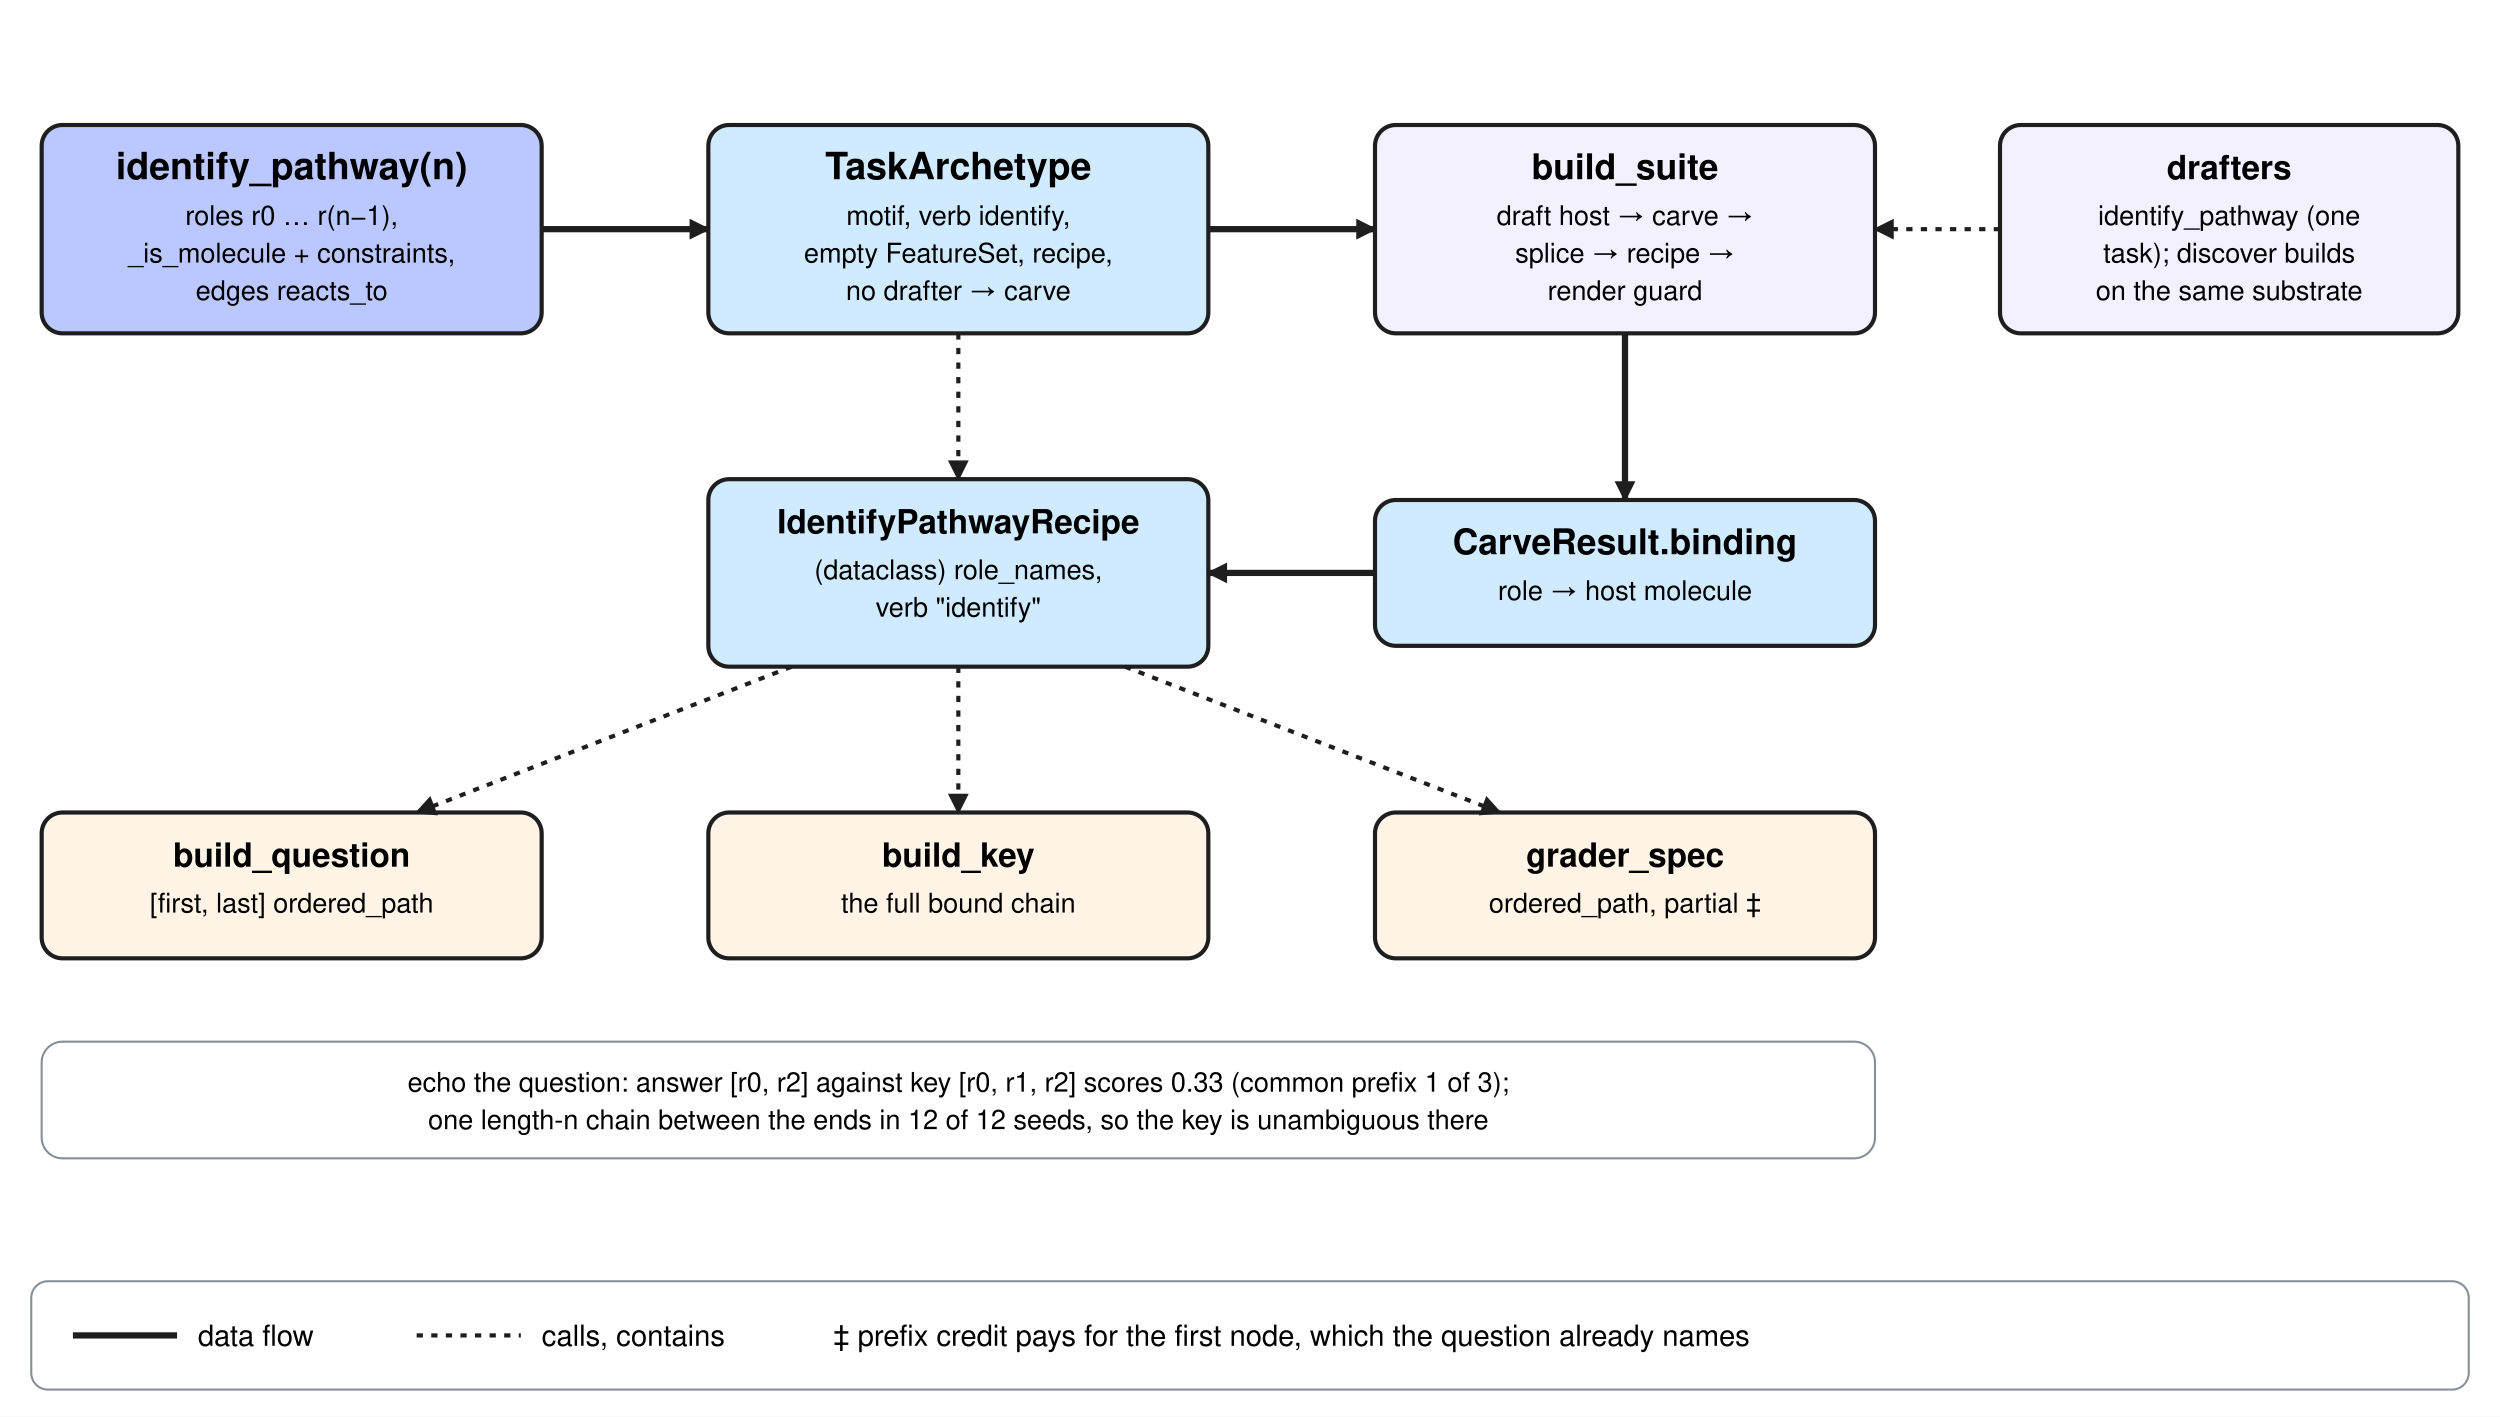
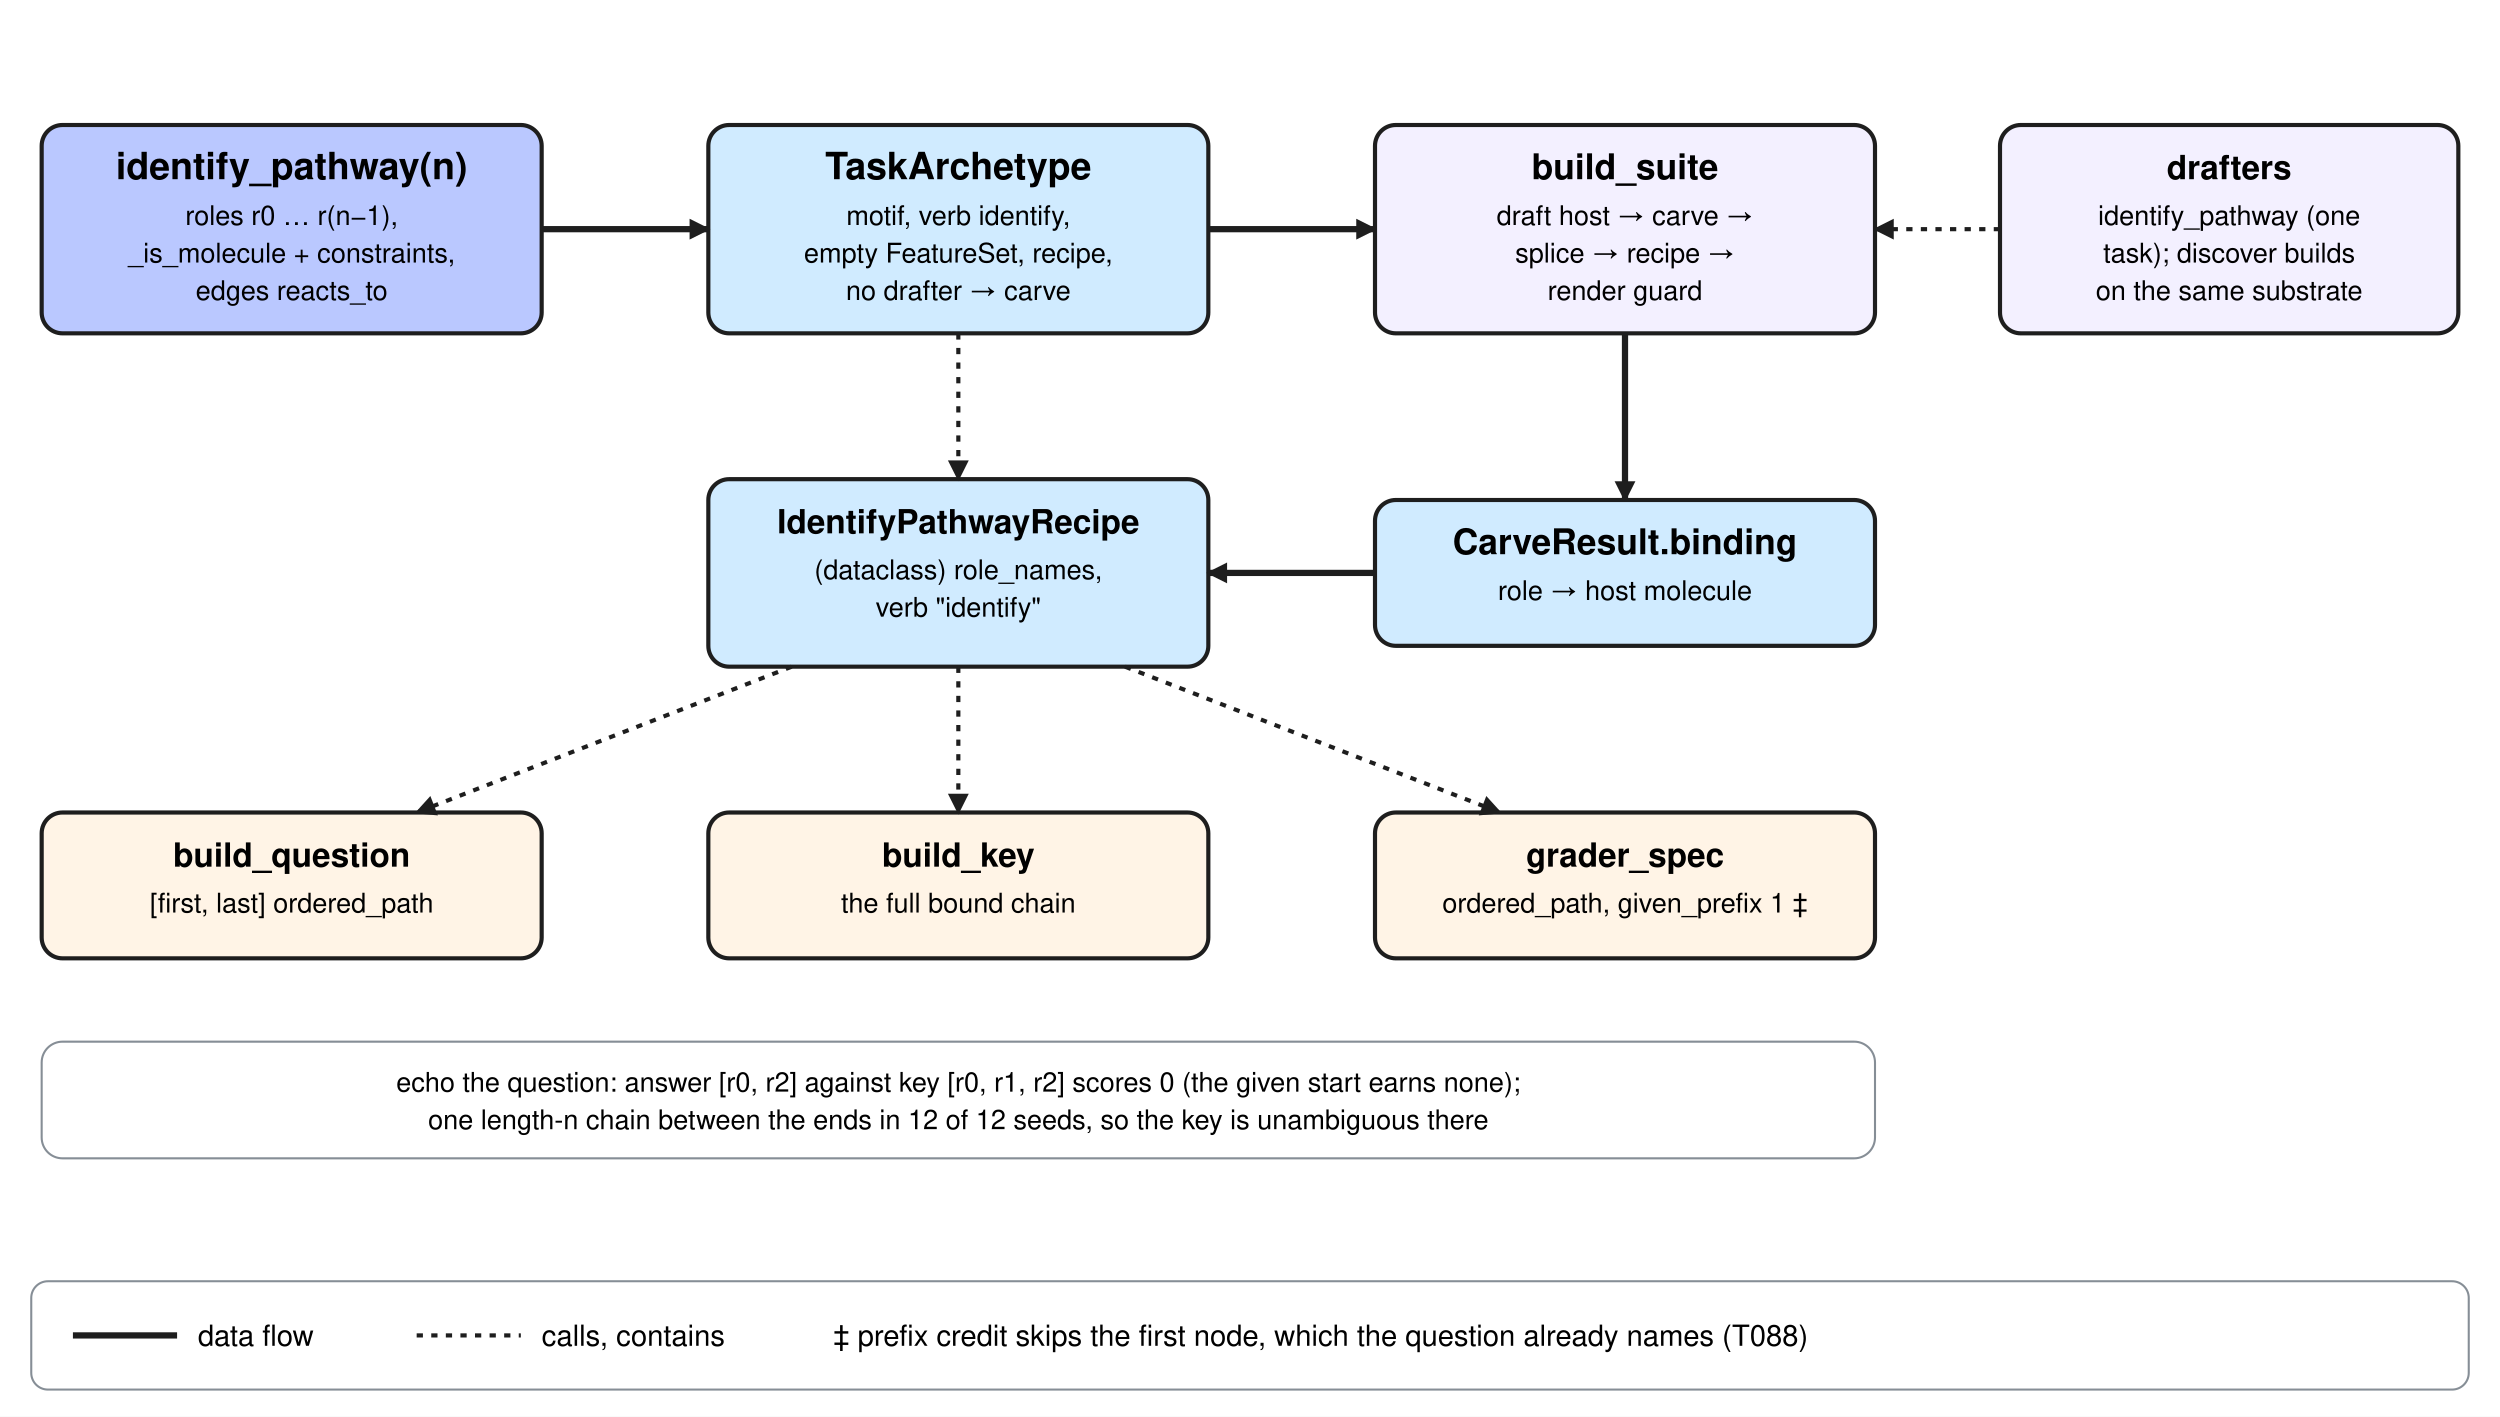
<svg xmlns="http://www.w3.org/2000/svg" width="2400" height="1360" viewBox="0 0 1200 680" font-family="Helvetica, Arial, sans-serif">
  <defs>
    <marker id="arrowhead" viewBox="0 0 10 10" refX="9" refY="5" markerUnits="userSpaceOnUse" markerWidth="10" markerHeight="10" orient="auto-start-reverse">
      <polygon id="arrowhead-shape" points="0,0 10,5 0,10" fill="#1e1e1e" />
    </marker>
  </defs>
  <rect id="bg" x="0" y="0" width="1200" height="680" fill="#ffffff" />
  <g id="n-ip">
    <rect id="n-ip-box" x="20" y="60" width="240" height="100" rx="10" fill="#bac8ff" stroke="#1e1e1e" stroke-width="2" />
    <text id="n-ip-name" x="140" y="86" font-size="18" font-weight="600" text-anchor="middle">identify_pathway(n)</text>
    <text id="n-ip-k1" x="140" y="108" font-size="13" text-anchor="middle">roles r0 … r(n−1),</text>
    <text id="n-ip-k2" x="140" y="126" font-size="13" text-anchor="middle">_is_molecule + constraints,</text>
    <text id="n-ip-k3" x="140" y="144" font-size="13" text-anchor="middle">edges reacts_to</text>
  </g>
  <g id="n-ta">
    <rect id="n-ta-box" x="340" y="60" width="240" height="100" rx="10" fill="#d0ebff" stroke="#1e1e1e" stroke-width="2" />
    <text id="n-ta-name" x="460" y="86" font-size="18" font-weight="600" text-anchor="middle">TaskArchetype</text>
    <text id="n-ta-k1" x="460" y="108" font-size="13" text-anchor="middle">motif, verb identify,</text>
    <text id="n-ta-k2" x="460" y="126" font-size="13" text-anchor="middle">empty FeatureSet, recipe,</text>
    <text id="n-ta-k3" x="460" y="144" font-size="13" text-anchor="middle">no drafter → carve</text>
  </g>
  <line id="e-ip-ta" x1="260" y1="110" x2="340" y2="110" stroke="#1e1e1e" stroke-width="3" marker-end="url(#arrowhead)" />
  <g id="n-bs">
    <rect id="n-bs-box" x="660" y="60" width="240" height="100" rx="10" fill="#f3f0ff" stroke="#1e1e1e" stroke-width="2" />
    <text id="n-bs-name" x="780" y="86" font-size="17" font-weight="600" text-anchor="middle">build_suite</text>
    <text id="n-bs-k1" x="780" y="108" font-size="13" text-anchor="middle">draft host → carve →</text>
    <text id="n-bs-k2" x="780" y="126" font-size="13" text-anchor="middle">splice → recipe →</text>
    <text id="n-bs-k3" x="780" y="144" font-size="13" text-anchor="middle">render guard</text>
  </g>
  <line id="e-ta-bs" x1="580" y1="110" x2="660" y2="110" stroke="#1e1e1e" stroke-width="3" marker-end="url(#arrowhead)" />
  <g id="n-dr">
    <rect id="n-dr-box" x="960" y="60" width="220" height="100" rx="10" fill="#f3f0ff" stroke="#1e1e1e" stroke-width="2" />
    <text id="n-dr-name" x="1070" y="86" font-size="16" font-weight="600" text-anchor="middle">drafters</text>
    <text id="n-dr-k1" x="1070" y="108" font-size="13" text-anchor="middle">identify_pathway (one</text>
    <text id="n-dr-k2" x="1070" y="126" font-size="13" text-anchor="middle">task); discover builds</text>
    <text id="n-dr-k3" x="1070" y="144" font-size="13" text-anchor="middle">on the same substrate</text>
  </g>
  <line id="e-dr-bs" x1="960" y1="110" x2="900" y2="110" stroke="#1e1e1e" stroke-width="2" stroke-dasharray="3 4" marker-end="url(#arrowhead)" />
  <g id="n-cr">
    <rect id="n-cr-box" x="660" y="240" width="240" height="70" rx="10" fill="#d0ebff" stroke="#1e1e1e" stroke-width="2" />
    <text id="n-cr-name" x="780" y="266" font-size="17" font-weight="600" text-anchor="middle">CarveResult.binding</text>
    <text id="n-cr-kind" x="780" y="288" font-size="13" text-anchor="middle">role → host molecule</text>
  </g>
  <line id="e-bs-cr" x1="780" y1="160" x2="780" y2="240" stroke="#1e1e1e" stroke-width="3" marker-end="url(#arrowhead)" />
  <g id="n-rec">
    <rect id="n-rec-box" x="340" y="230" width="240" height="90" rx="10" fill="#d0ebff" stroke="#1e1e1e" stroke-width="2" />
    <text id="n-rec-name" x="460" y="256" font-size="16" font-weight="600" text-anchor="middle">IdentifyPathwayRecipe</text>
    <text id="n-rec-k1" x="460" y="278" font-size="13" text-anchor="middle">(dataclass) role_names,</text>
    <text id="n-rec-k2" x="460" y="296" font-size="13" text-anchor="middle">verb "identify"</text>
  </g>
  <line id="e-cr-rec" x1="660" y1="275" x2="580" y2="275" stroke="#1e1e1e" stroke-width="3" marker-end="url(#arrowhead)" />
  <line id="e-ta-rec" x1="460" y1="160" x2="460" y2="230" stroke="#1e1e1e" stroke-width="2" stroke-dasharray="3 4" marker-end="url(#arrowhead)" />
  <g id="n-q">
    <rect id="n-q-box" x="20" y="390" width="240" height="70" rx="10" fill="#fff4e6" stroke="#1e1e1e" stroke-width="2" />
    <text id="n-q-name" x="140" y="416" font-size="16" font-weight="600" text-anchor="middle">build_question</text>
    <text id="n-q-kind" x="140" y="438" font-size="13" text-anchor="middle">[first, last] ordered_path</text>
  </g>
  <g id="n-k">
    <rect id="n-k-box" x="340" y="390" width="240" height="70" rx="10" fill="#fff4e6" stroke="#1e1e1e" stroke-width="2" />
    <text id="n-k-name" x="460" y="416" font-size="16" font-weight="600" text-anchor="middle">build_key</text>
    <text id="n-k-kind" x="460" y="438" font-size="13" text-anchor="middle">the full bound chain</text>
  </g>
  <g id="n-g">
    <rect id="n-g-box" x="660" y="390" width="240" height="70" rx="10" fill="#fff4e6" stroke="#1e1e1e" stroke-width="2" />
    <text id="n-g-name" x="780" y="416" font-size="16" font-weight="600" text-anchor="middle">grader_spec</text>
-     <text id="n-g-kind" x="780" y="438" font-size="13" text-anchor="middle">ordered_path, partial ‡</text>
+     <text id="n-g-kind" x="780" y="438" font-size="13" text-anchor="middle">ordered_path, given_prefix 1 ‡</text>
  </g>
  <line id="e-rec-q" x1="380" y1="320" x2="200" y2="390" stroke="#1e1e1e" stroke-width="2" stroke-dasharray="3 4" marker-end="url(#arrowhead)" />
  <line id="e-rec-k" x1="460" y1="320" x2="460" y2="390" stroke="#1e1e1e" stroke-width="2" stroke-dasharray="3 4" marker-end="url(#arrowhead)" />
  <line id="e-rec-g" x1="540" y1="320" x2="720" y2="390" stroke="#1e1e1e" stroke-width="2" stroke-dasharray="3 4" marker-end="url(#arrowhead)" />
  <g id="n-echo">
    <rect id="n-echo-box" x="20" y="500" width="880" height="56" rx="10" fill="#ffffff" stroke="#868e96" stroke-width="1" />
-     <text id="n-echo-k1" x="460" y="524" font-size="13" text-anchor="middle">echo the question: answer [r0, r2] against key [r0, r1, r2] scores 0.33 (common prefix 1 of 3);</text>
+     <text id="n-echo-k1" x="460" y="524" font-size="13" text-anchor="middle">echo the question: answer [r0, r2] against key [r0, r1, r2] scores 0 (the given start earns none);</text>
    <text id="n-echo-k2" x="460" y="542" font-size="13" text-anchor="middle">one length-n chain between the ends in 12 of 12 seeds, so the key is unambiguous there</text>
  </g>
  <g id="legend">
    <rect id="legend-box" x="15" y="615" width="1170" height="52" rx="8" fill="#ffffff" stroke="#868e96" stroke-width="1" />
    <line id="legend-solid" x1="35" y1="641" x2="85" y2="641" stroke="#1e1e1e" stroke-width="3" />
    <text id="legend-solid-text" x="95" y="646" font-size="14">data flow</text>
    <line id="legend-dotted" x1="200" y1="641" x2="250" y2="641" stroke="#1e1e1e" stroke-width="2" stroke-dasharray="3 4" />
    <text id="legend-dotted-text" x="260" y="646" font-size="14">calls, contains</text>
-     <text id="legend-dagger" x="400" y="646" font-size="14">‡ prefix credit pays for the first node, which the question already names</text>
+     <text id="legend-dagger" x="400" y="646" font-size="14">‡ prefix credit skips the first node, which the question already names (T088)</text>
  </g>
</svg>
